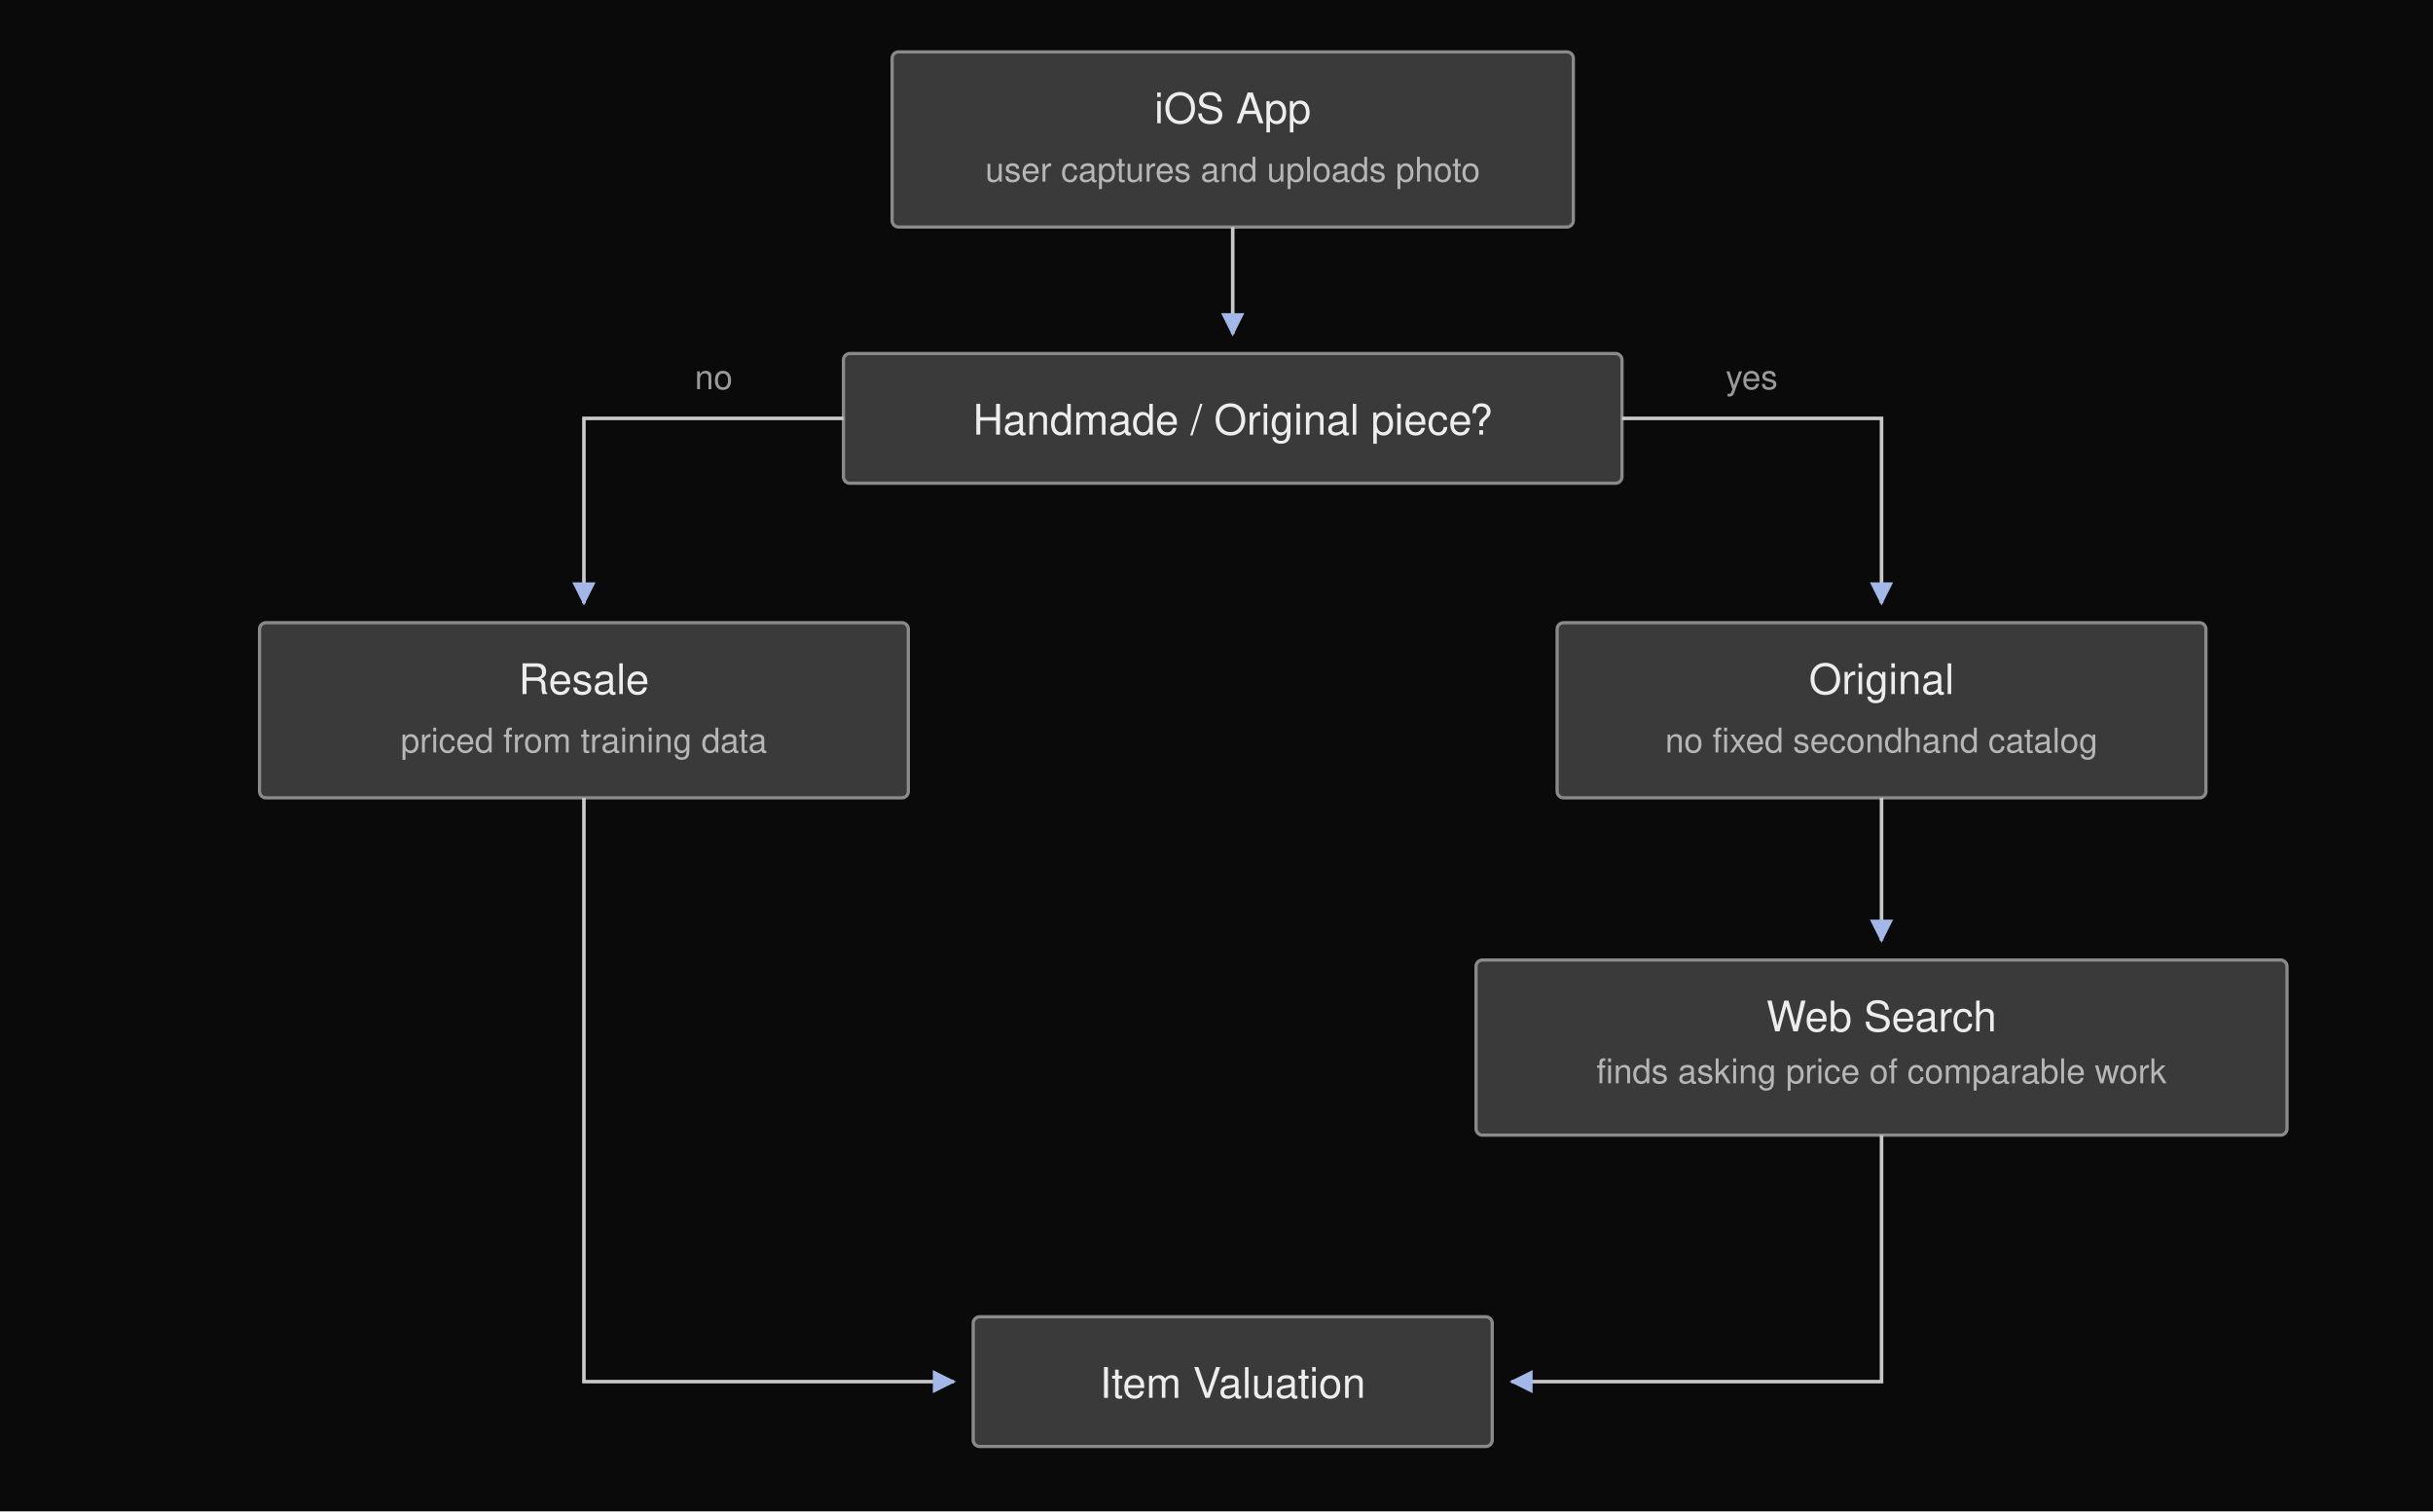
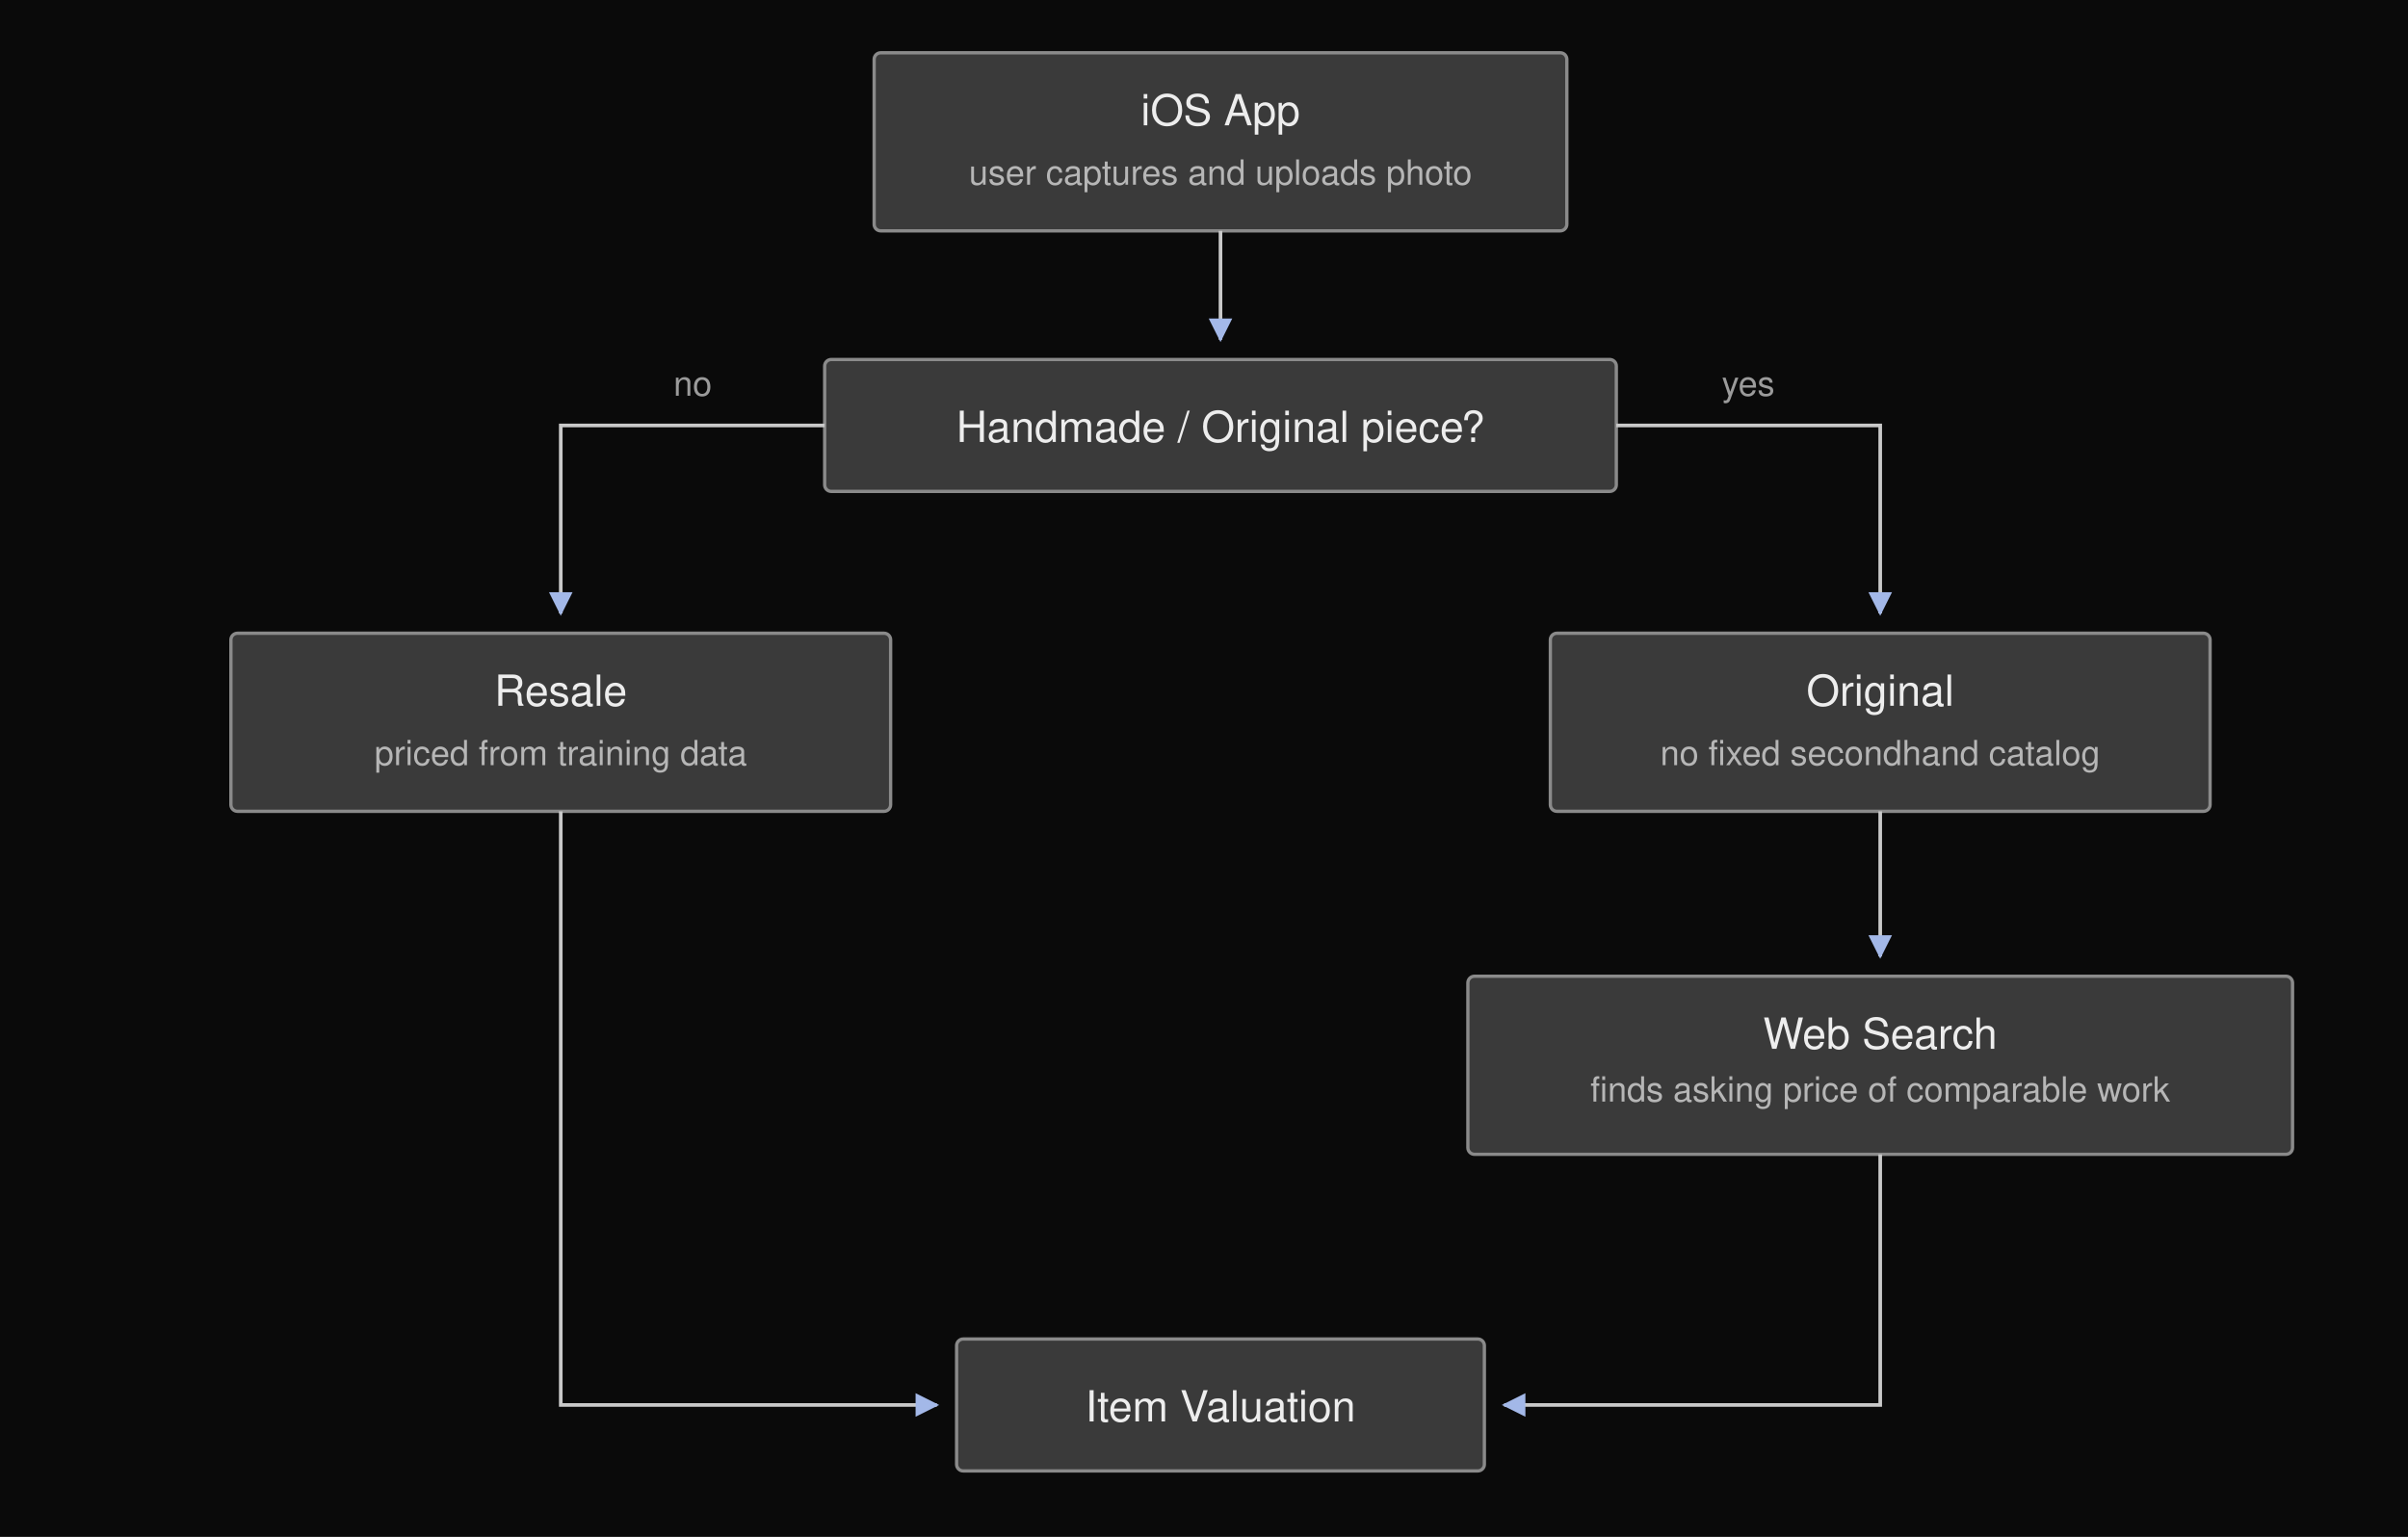
- <svg xmlns="http://www.w3.org/2000/svg" width="750" height="466" viewBox="0 0 750 466" font-family="IBM Plex Sans, -apple-system, BlinkMacSystemFont, Segoe UI, Helvetica, Arial, sans-serif" role="img" aria-label="The pricing fork. After a photo is uploaded, the app asks whether the item is handmade or an original piece. If no, it is a resale item priced from training data, with no further step. If yes, it is an original with no fixed secondhand catalog, so one web search finds the asking price of comparable work. Both paths end in an item valuation.">
+ <svg xmlns="http://www.w3.org/2000/svg" width="730" height="466" viewBox="10 0 730 466" font-family="IBM Plex Sans, -apple-system, BlinkMacSystemFont, Segoe UI, Helvetica, Arial, sans-serif" role="img" aria-label="The pricing fork. After a photo is uploaded, the app asks whether the item is handmade or an original piece. If no, it is a resale item priced from training data, with no further step. If yes, it is an original with no fixed secondhand catalog, so one web search finds the asking price of comparable work. Both paths end in an item valuation.">
  <defs>
    <marker id="m4" viewBox="0 0 10 10" refX="9" refY="5" markerWidth="6.5" markerHeight="6.5" orient="auto-start-reverse">
      <path d="M 0 0 L 10 5 L 0 10 z" fill="#a3b8e8" />
    </marker>
  </defs>
-   <rect x="0" y="0" width="750" height="466" fill="#0a0a0a" />
+   <rect x="10" y="0" width="730" height="466" fill="#0a0a0a" />
  <rect x="275" y="16" width="210" height="54" rx="2" fill="#3a3a3a" stroke="#8a8a8a" stroke-width="1" />
  <text x="380" y="38" fill="#ededed" font-size="13" font-weight="500" text-anchor="middle">iOS App</text>
  <text x="380" y="56" fill="#b6b6b6" font-size="10.5" text-anchor="middle">user captures and uploads photo</text>
  <line x1="380" y1="70" x2="380" y2="103" fill="none" stroke="#c9c9c9" stroke-width="1.1" marker-end="url(#m4)" />
  <rect x="260" y="109" width="240" height="40" rx="2" fill="#3a3a3a" stroke="#8a8a8a" stroke-width="1" />
  <text x="380" y="134" fill="#ededed" font-size="13" font-weight="500" text-anchor="middle">Handmade / Original piece?</text>
  <polyline points="260,129 180,129 180,186" fill="none" stroke="#c9c9c9" stroke-width="1.1" marker-end="url(#m4)" />
  <text x="220" y="120" fill="#9b9b9b" font-size="10.5" text-anchor="middle">no</text>
  <polyline points="500,129 580,129 580,186" fill="none" stroke="#c9c9c9" stroke-width="1.1" marker-end="url(#m4)" />
  <text x="540" y="120" fill="#9b9b9b" font-size="10.5" text-anchor="middle">yes</text>
  <rect x="80" y="192" width="200" height="54" rx="2" fill="#3a3a3a" stroke="#8a8a8a" stroke-width="1" />
  <text x="180" y="214" fill="#ededed" font-size="13" font-weight="500" text-anchor="middle">Resale</text>
  <text x="180" y="232" fill="#b6b6b6" font-size="10.5" text-anchor="middle">priced from training data</text>
  <rect x="480" y="192" width="200" height="54" rx="2" fill="#3a3a3a" stroke="#8a8a8a" stroke-width="1" />
  <text x="580" y="214" fill="#ededed" font-size="13" font-weight="500" text-anchor="middle">Original</text>
  <text x="580" y="232" fill="#b6b6b6" font-size="10.5" text-anchor="middle">no fixed secondhand catalog</text>
  <line x1="580" y1="246" x2="580" y2="290" fill="none" stroke="#c9c9c9" stroke-width="1.1" marker-end="url(#m4)" />
  <rect x="455" y="296" width="250" height="54" rx="2" fill="#3a3a3a" stroke="#8a8a8a" stroke-width="1" />
  <text x="580" y="318" fill="#ededed" font-size="13" font-weight="500" text-anchor="middle">Web Search</text>
  <text x="580" y="334" fill="#b6b6b6" font-size="10.5" text-anchor="middle">finds asking price of comparable work</text>
  <polyline points="180,246 180,426 294,426" fill="none" stroke="#c9c9c9" stroke-width="1.1" marker-end="url(#m4)" />
  <polyline points="580,350 580,426 466,426" fill="none" stroke="#c9c9c9" stroke-width="1.1" marker-end="url(#m4)" />
  <rect x="300" y="406" width="160" height="40" rx="2" fill="#3a3a3a" stroke="#8a8a8a" stroke-width="1" />
  <text x="380" y="431" fill="#ededed" font-size="13" font-weight="500" text-anchor="middle">Item Valuation</text>
</svg>
